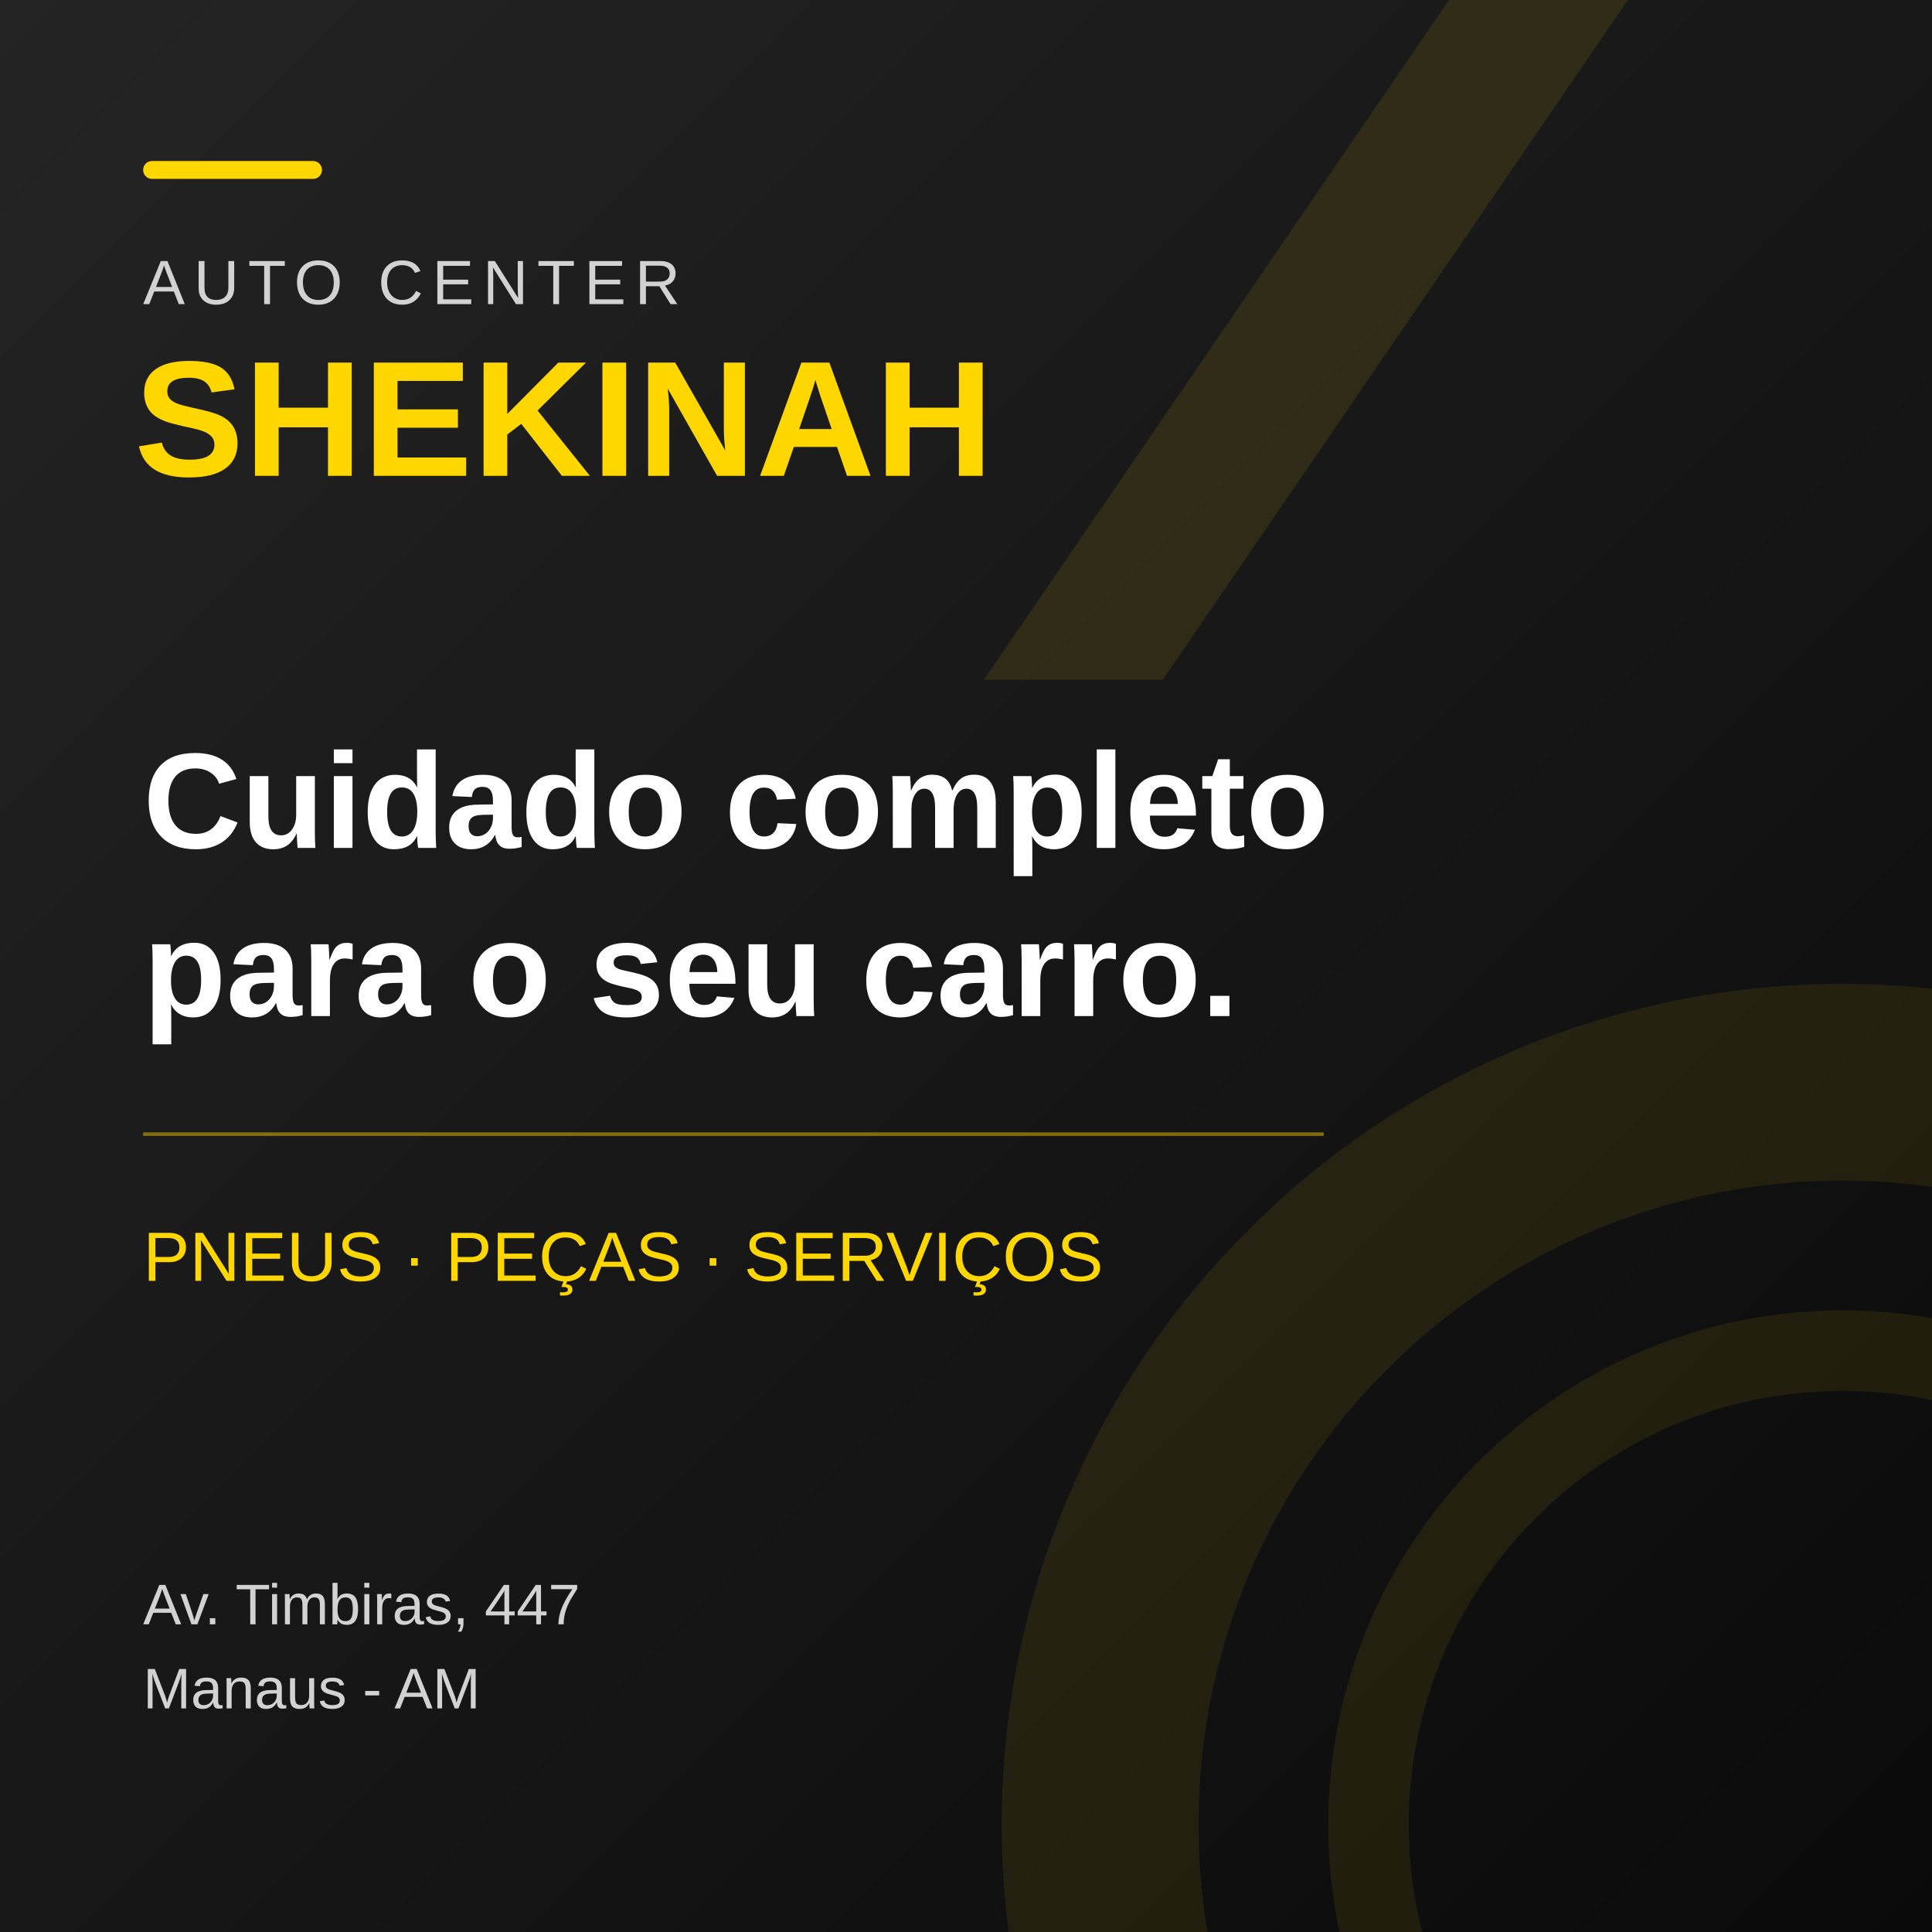
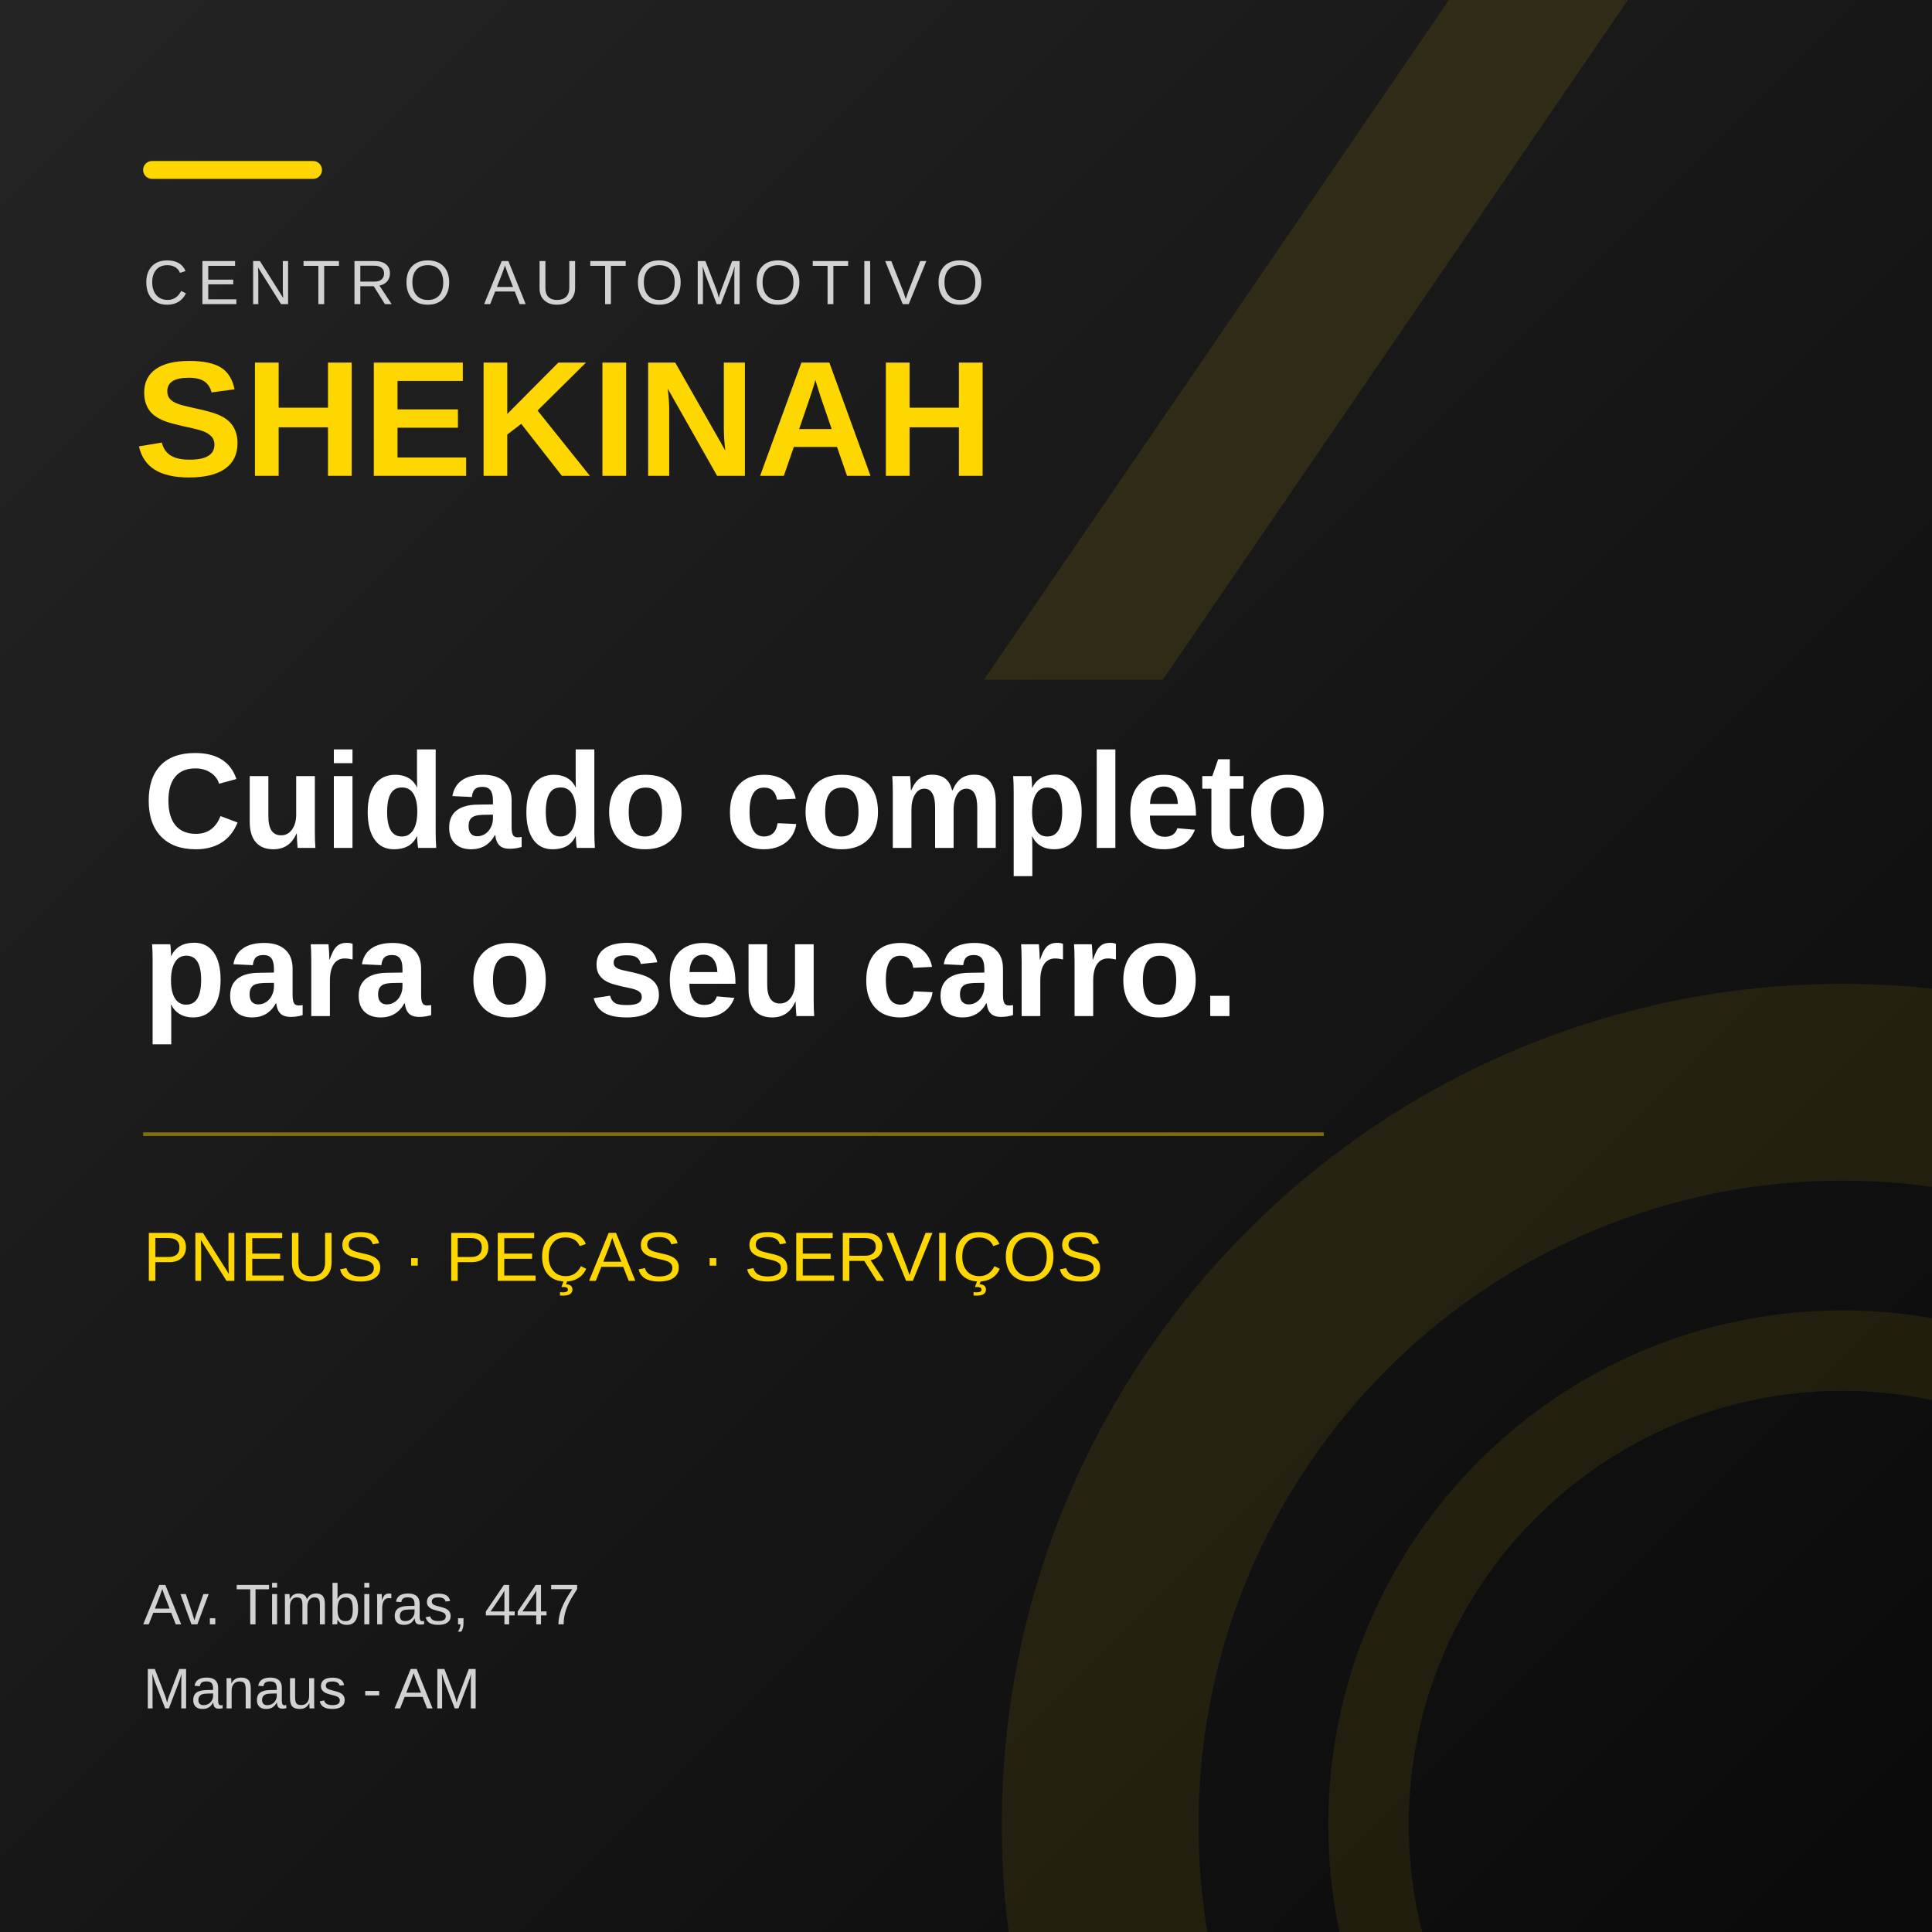
<svg xmlns="http://www.w3.org/2000/svg" width="1080" height="1080" viewBox="0 0 1080 1080">
  <defs>
    <linearGradient id="bg" x2="1" y2="1">
      <stop stop-color="#242424" />
      <stop offset="1" stop-color="#0a0a0a" />
    </linearGradient>
  </defs>
  <rect width="1080" height="1080" fill="url(#bg)" />
  <circle cx="1030" cy="1020" r="415" fill="none" stroke="#ffd700" stroke-opacity=".08" stroke-width="110" />
  <circle cx="1030" cy="1020" r="265" fill="none" stroke="#ffd700" stroke-opacity=".08" stroke-width="45" />
  <path d="M810 0h100L650 380H550z" fill="#ffd700" opacity=".1" />
  <rect x="80" y="90" width="100" height="10" rx="5" fill="#ffd700" />
  <g font-family="Arial, Helvetica, sans-serif">
-     <text x="80" y="170" fill="#d2d2d2" font-size="35" letter-spacing="5">AUTO CENTER</text>
+     <text x="80" y="170" fill="#d2d2d2" font-size="35" letter-spacing="5">CENTRO AUTOMOTIVO</text>
    <text x="75" y="266" fill="#ffd700" font-size="92" font-weight="700">SHEKINAH</text>
    <text x="80" y="474" fill="#fff" font-size="76" font-weight="700">Cuidado completo</text>
    <text x="80" y="568" fill="#fff" font-size="76" font-weight="700">para o seu carro.</text>
    <rect x="80" y="633" width="660" height="2" fill="#ffd700" opacity=".45" />
    <text x="80" y="716" fill="#ffd700" font-size="39">PNEUS · PEÇAS · SERVIÇOS</text>
    <text x="80" y="908" fill="#d2d2d2" font-size="32">Av. Timbiras, 447</text>
    <text x="80" y="955" fill="#d2d2d2" font-size="32">Manaus - AM</text>
  </g>
</svg>
